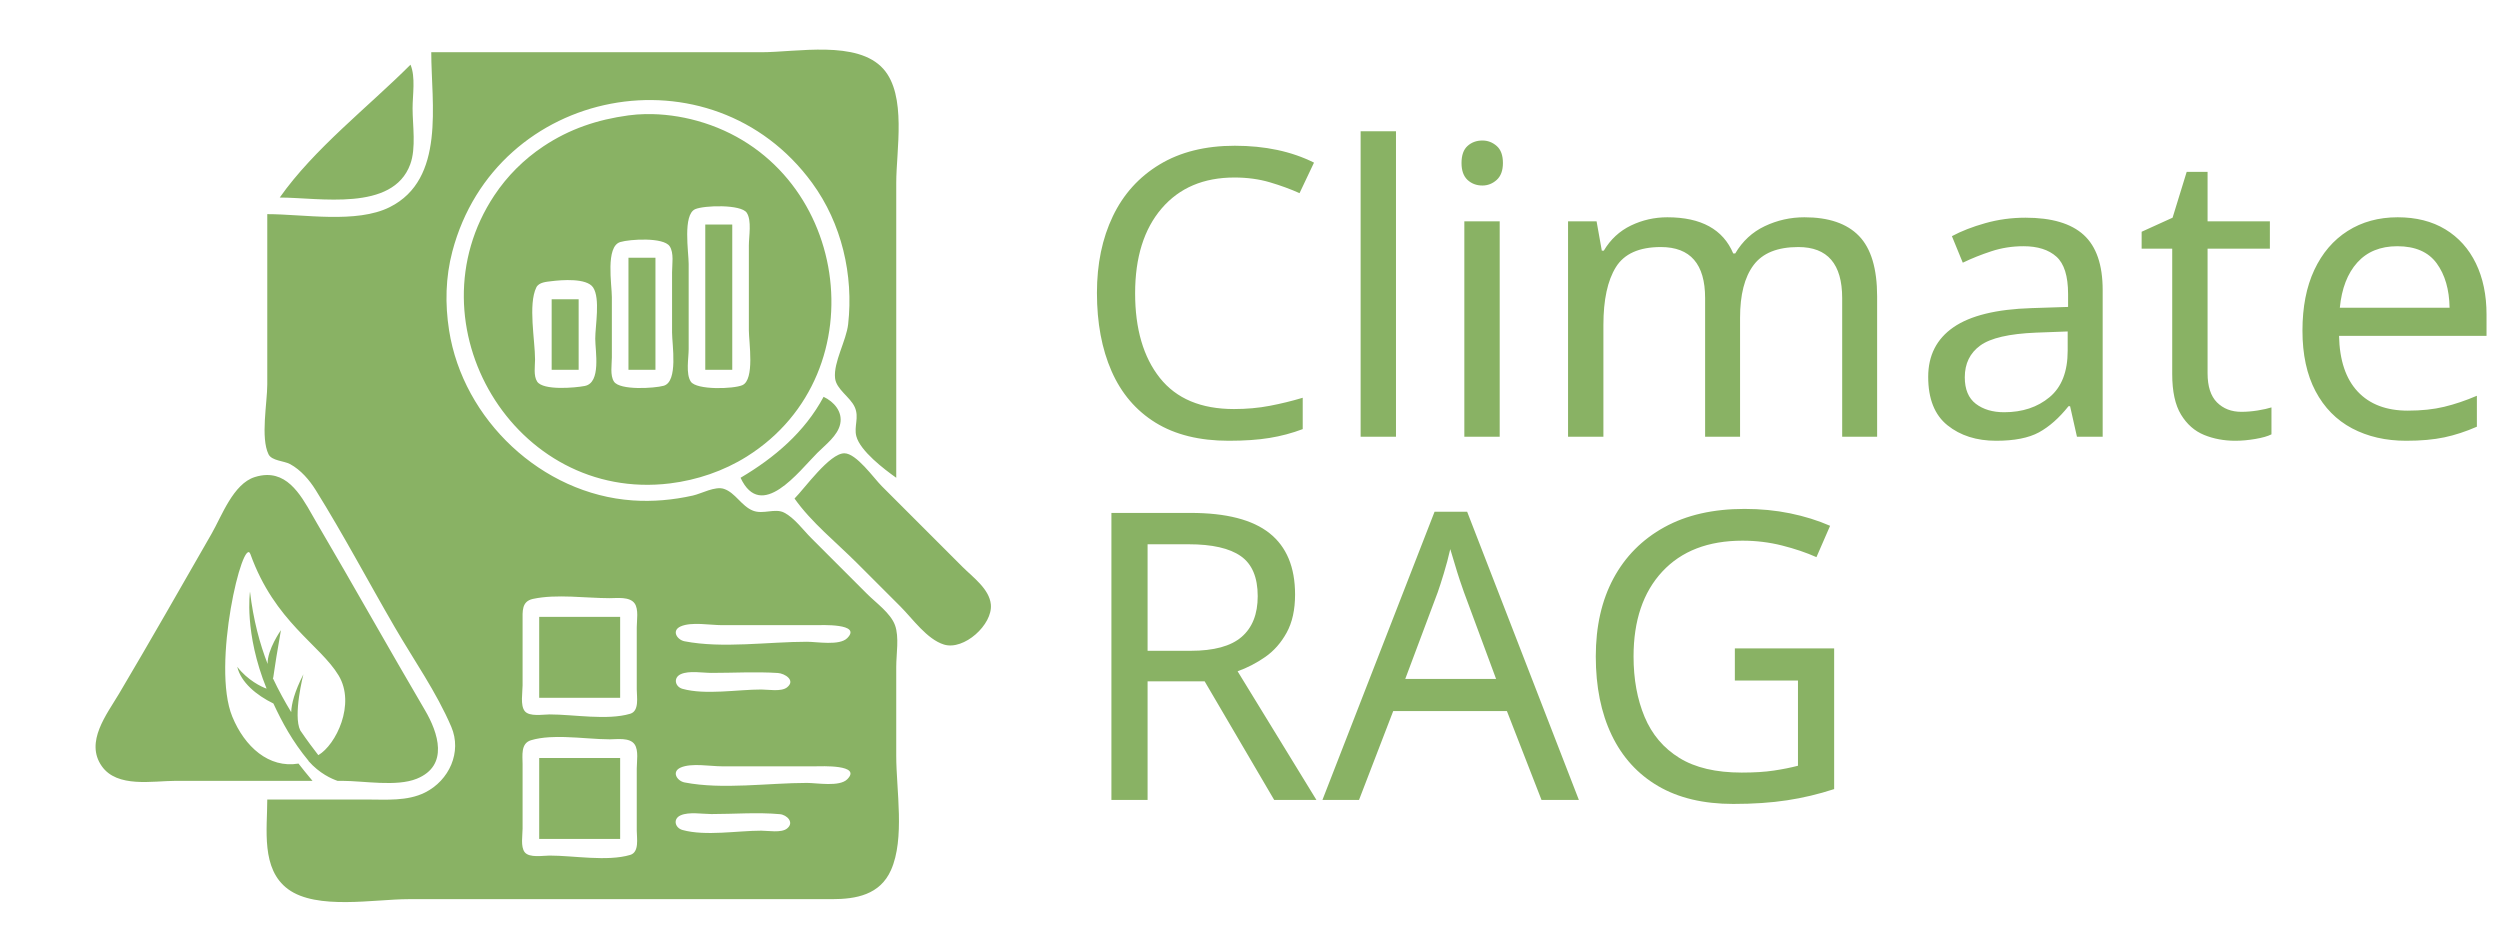
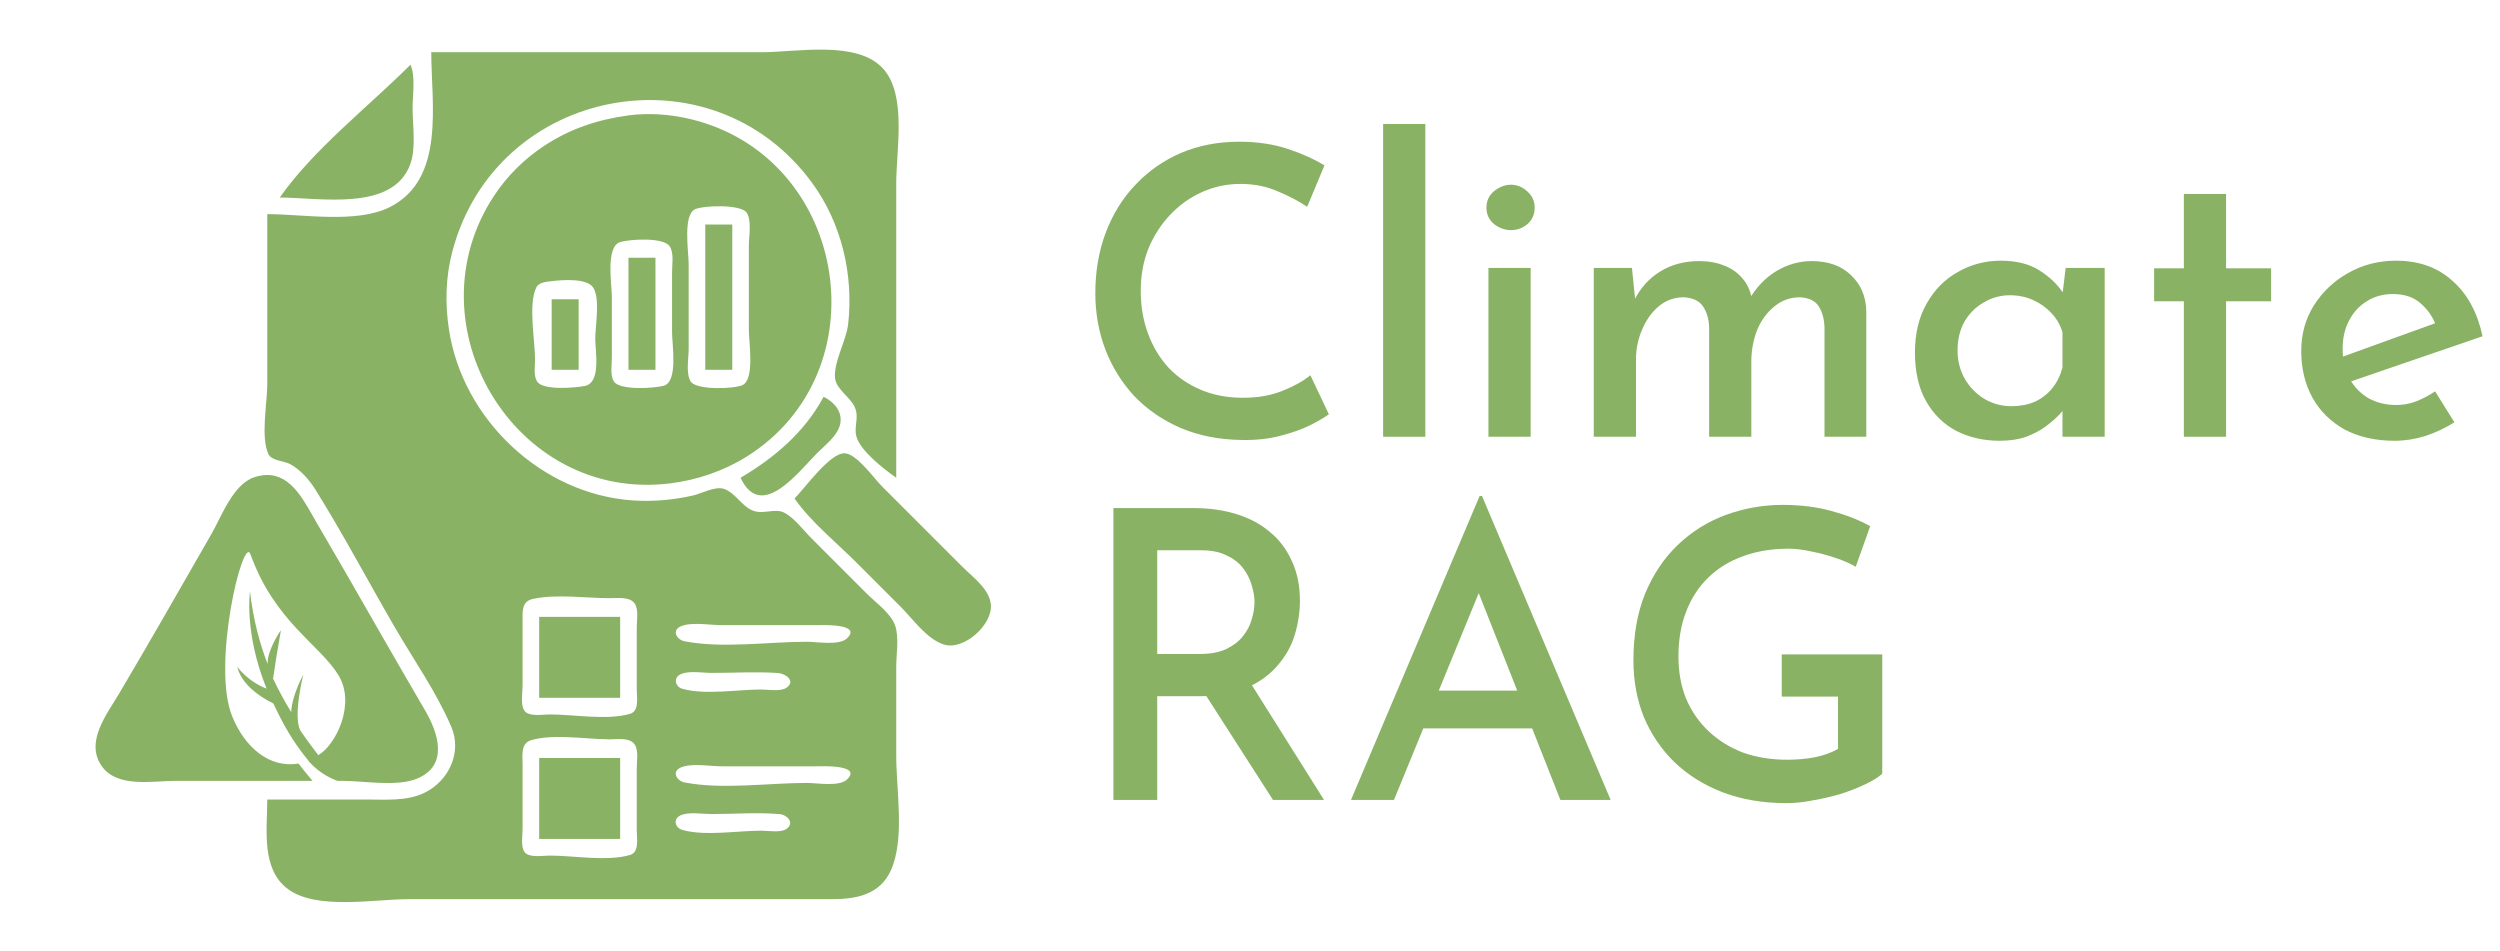
<svg xmlns="http://www.w3.org/2000/svg" width="859.39" height="326.77" version="1.1" viewBox="0 0 858.39 326.39" xml:space="preserve" id="svg349">
  <defs id="defs353" />
  <path d="m283.58 17.056c-7.845-0.186-16.099 0.877-22.174 0.877h-113.33c0 17.632 4.946 43.578-14.255 53.186-11.426 5.717-29.573 2.408-42.052 2.408v58.445c0 6.313-2.345 18.332 0.429 24.006 1.105 2.261 5.353 2.255 7.411 3.374 3.674 1.998 6.643 5.464 8.824 8.969 9.546 15.34 18.045 31.413 27.115 47.041 6.484 11.172 14.339 22.318 19.414 34.212 3.697 8.665-0.734 18.39-9.025 22.538-6.071 3.037-13.381 2.408-19.957 2.408h-34.212c0 10.112-2.23 23.894 7.155 30.79 9.847 7.234 29.669 3.422 41.311 3.422h145.4c8.307 0 16.506-1.479 20.292-9.978 4.825-10.833 1.803-27.529 1.803-39.201v-30.648c0-4.266 1.059-10.216-0.43-14.255-1.53-4.15-6.494-7.637-9.548-10.691l-19.244-19.244c-2.771-2.771-5.741-6.901-9.266-8.705-3.146-1.61-7.176 0.708-10.691-0.667-3.972-1.554-6.043-6.172-9.978-7.484-3.048-1.016-7.67 1.621-10.691 2.297-6.797 1.522-13.706 2.143-20.67 1.663-31.201-2.148-58.213-27.716-63.014-58.379-1.417-9.051-1.23-18.183 1.115-27.084 14.933-56.685 89.043-70.784 123.56-23.521 10.137 13.882 14.235 31.585 12.346 48.467-0.637 5.698-5.079 13.056-4.494 18.531 0.416 3.896 5.209 6.455 6.772 9.978 1.575 3.55-0.356 6.591 0.532 9.978 1.321 5.044 9.577 11.349 13.702 14.255v-101.21c0-11.308 3.662-30.091-4.428-39.173-4.443-4.988-11.88-6.421-19.726-6.607zm-142.63 5.154c-14.535 14.535-33.076 28.826-44.903 45.616 13.536 0 38.794 4.982 44.808-11.404 2.072-5.646 0.807-13.302 0.807-19.244 0-4.576 1.067-10.726-0.713-14.968zm80.707 16.964c-1.983 0.038-3.947 0.183-5.869 0.444-10.663 1.451-20.216 4.633-29.222 10.641-6.687 4.46-12.406 10.154-16.852 16.854-29.324 44.179 6.908 105.43 60.33 98.867 9.269-1.138 18.456-4.258 26.371-9.225 46.113-28.942 35.082-100.82-17.106-115.29-5.589-1.55-11.702-2.4-17.652-2.287zm26.285 31.656c3.8 0.102 7.468 0.737 8.451 2.211 1.768 2.649 0.734 8.124 0.734 11.178v29.222c0 3.993 2.088 16.922-2.244 18.814-3.021 1.319-15.726 1.726-17.693-1.222-1.768-2.649-0.732-8.123-0.732-11.177v-29.222c0-3.993-2.089-16.924 2.243-18.815 1.511-0.66 5.442-1.09 9.242-0.988zm-5.783 6.262v49.892h9.266v-49.892zm-20.283 5.18c3.553 0.089 6.962 0.694 8.038 2.257 1.563 2.272 0.841 6.347 0.841 8.957v20.67c0 4.124 2.172 16.913-2.894 18.304-3.229 0.887-15.014 1.616-17.043-1.425-1.413-2.116-0.732-5.91-0.732-8.326v-20.67c0-4.281-2.25-17.395 2.893-18.935 1.65-0.494 5.345-0.92 8.898-0.831zm-6.089 6.224v38.488h9.266v-38.488zm-18.803 7.725c2.858 0.18 5.564 0.826 6.665 2.479 2.509 3.768 0.734 13.164 0.734 17.593 0 4.288 2.109 15.121-3.596 16.23-3.31 0.643-14.27 1.616-16.342-1.49-1.318-1.974-0.732-5.364-0.732-7.613 0-6.487-2.42-18.892 0.429-24.72 0.889-1.818 3.513-1.94 5.273-2.16 1.703-0.213 4.711-0.499 7.569-0.319zm-7.569 6.53v24.233h9.266v-24.233zm93.369 33.499c-6.461 12.09-16.882 20.938-28.51 27.797 7.089 15.157 19.989-2.17 26.371-8.553 2.781-2.782 7.023-5.905 7.856-9.978 0.861-4.212-2.211-7.616-5.717-9.266zm7.127 19.39c-5.088 0-13.621 12.049-17.106 15.534 5.76 8.177 14.313 15.026 21.382 22.095l14.968 14.968c4.192 4.192 9.114 11.271 14.968 13.076 6.835 2.108 16.773-6.84 16.091-13.789-0.521-5.308-6.191-9.344-9.676-12.829l-27.797-27.797c-2.744-2.744-8.685-11.258-12.829-11.258zm-198.35 7.459c-1.26 0.021-2.611 0.243-4.068 0.7-7.415 2.326-11.305 13.295-14.862 19.492-10.518 18.324-20.978 36.705-31.749 54.881-4.235 7.146-11.766 16.574-5.947 24.879 5.309 7.576 17.458 5.056 25.474 5.056h46.885c-1.871-2.216-3.569-4.347-4.801-5.926-10.187 1.686-18.483-5.774-22.728-16.102-7.256-17.588 3.732-62.727 6.227-55.782 8.342 23.218 23.918 31.053 30.279 41.633 5.905 9.811-0.904 23.811-6.973 27.358-1.686-2.186-3.849-5.035-6.196-8.494-2.558-5.149 1.068-19.266 1.068-19.266-3.068 6.081-4.054 10.019-4.19 12.984-2.015-3.308-4.336-7.485-6.309-11.691 0.323 5e-3 -0.037-0.446 2.787-16.45 0 0-4.722 6.678-4.572 11.6-2.69-6.937-4.91-15.109-6.049-24.842 0 0-2.092 14.089 5.699 33.314-1.742-0.572-6.587-2.933-10.07-7.488 1.24 5.321 6.556 9.743 12.41 12.598 2.968 6.381 6.496 12.978 12.094 19.716-0.018 6e-3 -0.037 0.012-0.056 0.018 3.797 4.325 8.051 6.165 9.978 6.82h1.536c7.45 0 18.708 2.099 25.659-0.72 11.164-4.527 7.334-15.867 2.843-23.514-12.506-21.293-24.557-42.854-37.063-64.147-4.187-7.129-8.489-16.777-17.306-16.628zm104.56 41.755c4.537 0.156 9.096 0.53 13.247 0.532 2.531 7e-4 6.824-0.6 8.532 1.792 1.436 2.01 0.734 5.855 0.734 8.187v21.382c0 2.549 0.941 7.38-2.244 8.326-7.891 2.343-19.448 0.227-27.691 0.227-2.246 0-6.942 0.866-8.533-1.143-1.57-1.983-0.732-6.463-0.732-8.835v-22.095c2e-3 -3.313-0.392-6.744 3.576-7.595 4.061-0.87 8.575-0.933 13.112-0.777zm-10.986 6.946v27.797h27.797v-27.797zm55.534 2.449c2.569 0.098 5.176 0.402 7.187 0.402h32.073c1.892 0 16.141-0.699 10.97 4.46-2.666 2.659-10.352 1.242-13.821 1.242-13.261 0-29.021 2.365-42.021-0.163-2.627-0.511-4.558-3.691-1.349-5.11 1.86-0.822 4.391-0.929 6.96-0.831zm-1.725 16.527c1.896 0.053 3.82 0.269 5.348 0.269 7.555 0 15.265-0.45 22.804 0.031 2.29 0.146 6.241 2.479 3.136 4.939-1.981 1.569-6.463 0.732-8.834 0.732-8.174 0-19.17 1.947-27.042-0.227-2.591-0.716-3.259-3.835-0.592-5.046 1.417-0.643 3.284-0.751 5.18-0.697zm-45.014 22.293c5.35 0.144 10.883 0.783 15.438 0.784 2.541 0 6.848-0.712 8.532 1.734 1.422 2.066 0.734 5.869 0.734 8.244v21.382c0 2.549 0.941 7.38-2.244 8.326-7.891 2.343-19.448 0.227-27.691 0.227-2.246 0-6.942 0.866-8.533-1.143-1.478-1.866-0.732-5.898-0.732-8.123v-22.095c0-2.981-0.714-7.163 2.893-8.244 1.94-0.581 4.093-0.892 6.359-1.03 1.7-0.104 3.462-0.111 5.245-0.063zm-8.795 7.198v27.797h27.797v-27.797zm55.534 2.449c2.569 0.098 5.176 0.402 7.187 0.402h32.073c1.892 0 16.141-0.699 10.97 4.46-2.666 2.659-10.352 1.242-13.821 1.242-13.261 0-29.021 2.365-42.021-0.163-2.627-0.511-4.558-3.691-1.349-5.11 1.86-0.822 4.392-0.929 6.96-0.831zm-1.75 16.534c1.898 0.051 3.824 0.262 5.373 0.262 7.737 0 15.802-0.66 23.507 0.042 2.334 0.212 5.08 2.815 2.433 4.927-1.972 1.573-6.47 0.734-8.834 0.734-8.18 0-19.162 1.941-27.042-0.227-2.607-0.717-3.4-3.836-0.649-5.046 1.443-0.634 3.314-0.742 5.212-0.69z" fill="#89b264" id="path319" />
  <g fill="#89b264" stroke-width="1" aria-label="Climate RAG" id="g341" style="display:none">
    <path d="m 456.27,142.23 q -2.208,1.656 -6.625,3.864 -4.279,2.07 -10.213,3.588 -5.935,1.518 -12.973,1.38 -11.731,-0.138 -21.116,-4.14 -9.247,-4.002 -15.872,-10.903 -6.487,-7.039 -9.937,-16.01 -3.45,-9.109 -3.45,-19.322 0,-11.317 3.588,-20.84 3.588,-9.523 10.213,-16.424 6.625,-7.039 15.596,-10.903 9.109,-3.864 20.012,-3.864 9.247,0 16.7,2.484 7.453,2.484 12.559,5.659 l -5.935,14.216 q -4.002,-2.76 -9.937,-5.245 -5.797,-2.622 -12.973,-2.622 -6.901,0 -13.111,2.76 -6.211,2.76 -11.041,7.867 -4.692,4.968 -7.453,11.593 -2.622,6.625 -2.622,14.492 0,7.867 2.484,14.63 2.484,6.763 7.039,11.731 4.554,4.83 11.041,7.591 6.487,2.76 14.492,2.76 7.729,0 13.525,-2.346 5.935,-2.346 9.661,-5.383 z" style="font-variation-settings:'wght' 522" id="path321" />
    <path d="m 474.9,42.587 h 14.492 v 107.38 H 474.9 Z" style="font-variation-settings:'wght' 522" id="path323" />
    <path d="m 511.06,91.997 h 14.492 v 57.966 H 511.06 Z m -0.69,-20.702 q 0,-3.45 2.622,-5.659 2.76,-2.208 5.797,-2.208 3.174,0 5.659,2.346 2.484,2.208 2.484,5.521 0,3.45 -2.484,5.659 -2.484,2.07 -5.659,2.07 -3.036,0 -5.797,-2.07 -2.622,-2.208 -2.622,-5.659 z" style="font-variation-settings:'wght' 522" id="path325" />
    <path d="m 560.33,91.997 1.242,12.283 -0.552,-0.966 q 3.174,-6.487 8.971,-10.075 5.797,-3.588 13.387,-3.588 4.83,0 8.557,1.518 3.726,1.38 6.211,4.279 2.484,2.76 3.312,6.901 l -0.828,0.414 q 3.588,-6.211 9.247,-9.661 5.797,-3.45 12.145,-3.45 8.557,0 13.525,4.83 5.107,4.83 5.245,12.421 v 43.061 h -14.354 v -37.54 q -0.138,-4.279 -1.932,-7.177 -1.794,-2.898 -6.487,-3.174 -4.968,0 -8.833,3.174 -3.726,3.036 -5.797,7.867 -1.932,4.83 -2.07,10.351 v 26.499 h -14.492 v -37.54 q -0.138,-4.279 -2.07,-7.177 -1.932,-2.898 -6.625,-3.174 -4.968,0 -8.695,3.174 -3.588,3.036 -5.659,8.005 -2.07,4.83 -2.07,10.213 v 26.499 h -14.492 v -57.966 z" style="font-variation-settings:'wght' 522" id="path327" />
    <path d="m 686.62,151.34 q -8.143,0 -14.768,-3.312 -6.625,-3.45 -10.489,-10.213 -3.864,-6.763 -3.864,-16.838 0,-9.661 4.002,-16.7 4.002,-7.177 10.765,-10.903 6.763,-3.864 14.63,-3.864 8.281,0 13.525,3.45 5.383,3.45 8.281,8.143 l -0.828,2.208 1.38,-11.317 h 13.387 v 57.966 h -14.492 v -14.492 l 1.518,3.588 q -0.552,0.966 -2.346,3.036 -1.794,1.932 -4.692,4.14 -2.898,2.208 -6.901,3.726 -4.002,1.38 -9.109,1.38 z m 4.002,-11.869 q 4.417,0 8.005,-1.518 3.588,-1.656 5.935,-4.554 2.484,-3.036 3.588,-7.177 v -12.145 q -1.104,-3.726 -3.726,-6.487 -2.622,-2.898 -6.349,-4.554 -3.588,-1.656 -8.005,-1.656 -4.83,0 -8.971,2.484 -4.14,2.346 -6.625,6.625 -2.346,4.279 -2.346,9.799 0,5.383 2.484,9.799 2.622,4.417 6.763,6.901 4.279,2.484 9.247,2.484 z" style="font-variation-settings:'wght' 522" id="path329" />
    <path d="m 749.83,66.602 h 14.492 v 25.533 h 15.458 v 11.317 h -15.458 v 46.511 H 749.83 V 103.452 H 739.617 V 92.135 h 10.213 z" style="font-variation-settings:'wght' 522" id="path331" />
    <path d="m 822.29,151.34 q -9.937,0 -17.252,-3.864 -7.177,-4.002 -11.041,-10.903 -3.864,-7.039 -3.864,-16.01 0,-8.695 4.279,-15.596 4.417,-7.039 11.731,-11.179 7.453,-4.279 16.562,-4.279 11.731,0 19.322,6.901 7.729,6.763 10.351,19.046 l -47.063,16.148 -3.312,-8.281 37.402,-13.525 -3.036,1.932 q -1.518,-4.279 -5.107,-7.453 -3.588,-3.312 -9.661,-3.312 -5.107,0 -8.971,2.484 -3.864,2.346 -6.073,6.625 -2.208,4.14 -2.208,9.661 0,5.797 2.346,10.213 2.346,4.279 6.487,6.763 4.279,2.346 9.523,2.346 3.588,0 6.901,-1.242 3.45,-1.38 6.487,-3.45 l 6.625,10.627 q -4.554,2.898 -9.937,4.692 -5.383,1.656 -10.489,1.656 z" style="font-variation-settings:'wght' 522" id="path333" />
    <path d="m 409.9,174.46 q 8.005,0 14.63,2.07 6.763,2.07 11.593,6.211 4.83,4.002 7.453,9.937 2.76,5.935 2.76,13.525 0,5.935 -1.794,11.869 -1.794,5.797 -5.935,10.489 -4.002,4.692 -10.489,7.591 -6.487,2.898 -16.148,2.898 h -14.63 v 35.608 h -15.044 v -100.2 z m 1.794,50.099 q 5.659,0 9.247,-1.656 3.726,-1.794 5.797,-4.417 2.208,-2.76 3.036,-5.797 0.966,-3.174 0.966,-5.935 0,-2.76 -0.966,-5.797 -0.828,-3.036 -2.898,-5.797 -2.07,-2.76 -5.659,-4.417 -3.45,-1.794 -8.695,-1.794 h -15.182 v 35.608 z m 16.976,8.833 25.947,41.266 h -17.528 l -26.223,-40.852 z" style="font-variation-settings:'wght' 522" id="path335" />
    <path d="m 463.86,274.66 44.165,-104.34 h 0.828 l 44.165,104.34 h -17.252 l -31.881,-80.739 10.765,-7.177 -36.022,87.916 z m 27.051,-37.54 h 35.332 l 5.107,12.973 h -44.993 z" style="font-variation-settings:'wght' 522" id="path337" />
    <path d="m 646.27,265.69 q -2.07,1.794 -5.797,3.588 -3.726,1.794 -8.419,3.312 -4.692,1.38 -9.523,2.208 -4.83,0.966 -9.109,0.966 -12.145,0 -21.944,-3.726 -9.661,-3.726 -16.562,-10.351 -6.763,-6.625 -10.489,-15.458 -3.588,-8.971 -3.588,-19.46 0,-12.973 4.002,-22.91 4.14,-9.937 11.179,-16.7 7.177,-6.901 16.562,-10.351 9.385,-3.45 19.598,-3.45 8.971,0 16.562,2.07 7.729,2.07 13.387,5.245 l -4.968,13.94 q -2.76,-1.656 -6.901,-3.036 -4.002,-1.38 -8.281,-2.208 -4.279,-0.966 -7.867,-0.966 -8.695,0 -15.734,2.622 -6.901,2.484 -11.869,7.315 -4.968,4.83 -7.591,11.731 -2.622,6.763 -2.622,15.32 0,8.005 2.622,14.492 2.76,6.487 7.729,11.179 4.968,4.692 11.731,7.315 6.901,2.484 15.32,2.484 4.83,0 9.385,-0.828 4.692,-0.966 8.005,-2.898 v -17.942 h -19.322 v -14.492 h 34.504 z" style="font-variation-settings:'wght' 522" id="path339" />
  </g>
-   <text x="368.217" y="149.963" fill="none" font-family="'Josefin Sans'" font-size="138.02px" letter-spacing="0px" stroke-width="1" word-spacing="0px" style="font-variant-caps:normal;font-variant-east-asian:normal;font-variant-ligatures:normal;font-variant-numeric:normal;line-height:1.25;fill:#89b264;fill-opacity:1" xml:space="preserve" id="text347">
+   <text x="368.217" y="149.963" fill="none" font-family="'Josefin Sans'" font-size="138.02px" letter-spacing="0px" stroke-width="1" word-spacing="0px" style="font-variant-caps:normal;font-variant-east-asian:normal;font-variant-ligatures:normal;font-variant-numeric:normal;line-height:1.25;fill:#89b264;fill-opacity:1;opacity:0" xml:space="preserve" id="text347">
    <tspan x="368.217" y="149.963" style="font-variant-caps:normal;font-variant-east-asian:normal;font-variant-ligatures:normal;font-variant-numeric:normal;font-variation-settings:'wght' 522;fill:#89b264;fill-opacity:1" id="tspan343">Climate</tspan>
    <tspan x="368.217" y="323.83" dy="-49.171" style="font-variant-caps:normal;font-variant-east-asian:normal;font-variant-ligatures:normal;font-variant-numeric:normal;font-variation-settings:'wght' 522;fill:#89b264;fill-opacity:1" id="tspan345">RAG</tspan>
  </text>
+   <g aria-label="ClimateRAG" id="text347-2" style="font-size:138.02px;line-height:1.25;font-family:'Josefin Sans';letter-spacing:0px;word-spacing:0px;fill:#89b264;stroke-width:1">
+     <path d="m 456.274,142.234 q -2.208,1.656 -6.625,3.865 -4.279,2.07 -10.213,3.589 -5.935,1.518 -12.974,1.38 -11.732,-0.138 -21.117,-4.141 -9.247,-4.003 -15.872,-10.904 -6.487,-7.039 -9.937,-16.01 -3.45,-9.109 -3.45,-19.323 0,-11.318 3.589,-20.841 3.589,-9.523 10.213,-16.424 6.625,-7.039 15.596,-10.904 9.109,-3.865 20.013,-3.865 9.247,0 16.7,2.484 7.453,2.484 12.56,5.659 l -5.935,14.216 q -4.003,-2.76 -9.937,-5.245 -5.797,-2.622 -12.974,-2.622 -6.901,0 -13.112,2.76 -6.211,2.76 -11.042,7.867 -4.693,4.969 -7.453,11.594 -2.622,6.625 -2.622,14.492 0,7.867 2.484,14.63 2.484,6.763 7.039,11.732 4.555,4.831 11.042,7.591 6.487,2.76 14.492,2.76 7.729,0 13.526,-2.346 5.935,-2.346 9.661,-5.383 z" style="font-variation-settings:'wght' 522" id="path1736" />
+     <path d="m 474.906,42.584 h 14.492 V 149.963 h -14.492 z" style="font-variation-settings:'wght' 522" id="path1738" />
+     <path d="m 511.068,91.995 h 14.492 v 57.968 h -14.492 z m -0.69,-20.703 q 0,-3.45 2.622,-5.659 2.76,-2.208 5.797,-2.208 3.174,0 5.659,2.346 2.484,2.208 2.484,5.521 0,3.45 -2.484,5.659 -2.484,2.07 -5.659,2.07 -3.036,0 -5.797,-2.07 -2.622,-2.208 -2.622,-5.659 z" style="font-variation-settings:'wght' 522" id="path1740" />
+     <path d="m 560.341,91.995 1.242,12.284 -0.552,-0.966 q 3.174,-6.487 8.971,-10.075 5.797,-3.589 13.388,-3.589 4.831,0 8.557,1.518 3.727,1.38 6.211,4.279 2.484,2.76 3.312,6.901 l -0.828,0.414 q 3.589,-6.211 9.247,-9.661 5.797,-3.45 12.146,-3.45 8.557,0 13.526,4.831 5.107,4.831 5.245,12.422 v 43.062 h -14.354 v -37.541 q -0.138,-4.279 -1.932,-7.177 -1.794,-2.898 -6.487,-3.174 -4.969,0 -8.833,3.174 -3.727,3.036 -5.797,7.867 -1.932,4.831 -2.07,10.351 v 26.5 h -14.492 v -37.541 q -0.138,-4.279 -2.07,-7.177 -1.932,-2.898 -6.625,-3.174 -4.969,0 -8.695,3.174 -3.589,3.036 -5.659,8.005 -2.07,4.831 -2.07,10.213 v 26.5 h -14.492 V 91.995 Z" style="font-variation-settings:'wght' 522" id="path1742" />
+     <path d="m 686.629,151.343 q -8.143,0 -14.768,-3.312 -6.625,-3.45 -10.49,-10.213 -3.865,-6.763 -3.865,-16.838 0,-9.661 4.003,-16.7 4.003,-7.177 10.766,-10.904 6.763,-3.865 14.63,-3.865 8.281,0 13.526,3.45 5.383,3.45 8.281,8.143 l -0.828,2.208 1.38,-11.318 h 13.388 v 57.968 h -14.492 v -14.492 l 1.518,3.589 q -0.552,0.966 -2.346,3.036 -1.794,1.932 -4.693,4.141 -2.898,2.208 -6.901,3.727 -4.003,1.38 -9.109,1.38 z m 4.003,-11.87 q 4.417,0 8.005,-1.518 3.589,-1.656 5.935,-4.555 2.484,-3.036 3.589,-7.177 v -12.146 q -1.104,-3.727 -3.727,-6.487 -2.622,-2.898 -6.349,-4.555 -3.589,-1.656 -8.005,-1.656 -4.831,0 -8.971,2.484 -4.141,2.346 -6.625,6.625 -2.346,4.279 -2.346,9.799 0,5.383 2.484,9.799 2.622,4.417 6.763,6.901 4.279,2.484 9.247,2.484 z" style="font-variation-settings:'wght' 522" id="path1744" />
+     <path d="m 749.842,66.599 h 14.492 v 25.534 h 15.458 v 11.318 h -15.458 v 46.513 h -14.492 V 103.45 H 739.629 V 92.133 h 10.213 z" style="font-variation-settings:'wght' 522" id="path1746" />
+     <path d="m 822.303,151.343 q -9.937,0 -17.253,-3.865 -7.177,-4.003 -11.042,-10.904 -3.865,-7.039 -3.865,-16.01 0,-8.695 4.279,-15.596 4.417,-7.039 11.732,-11.18 7.453,-4.279 16.562,-4.279 11.732,0 19.323,6.901 7.729,6.763 10.351,19.047 l -47.065,16.148 -3.312,-8.281 37.403,-13.526 -3.036,1.932 q -1.518,-4.279 -5.107,-7.453 -3.589,-3.312 -9.661,-3.312 -5.107,0 -8.971,2.484 -3.865,2.346 -6.073,6.625 -2.208,4.141 -2.208,9.661 0,5.797 2.346,10.213 2.346,4.279 6.487,6.763 4.279,2.346 9.523,2.346 3.589,0 6.901,-1.242 3.45,-1.38 6.487,-3.45 l 6.625,10.628 q -4.555,2.898 -9.937,4.693 -5.383,1.656 -10.49,1.656 z" style="font-variation-settings:'wght' 522" id="path1748" />
+     <path d="m 409.899,174.456 q 8.005,0 14.63,2.07 6.763,2.07 11.594,6.211 4.831,4.003 7.453,9.937 2.76,5.935 2.76,13.526 0,5.935 -1.794,11.87 -1.794,5.797 -5.935,10.49 -4.003,4.693 -10.49,7.591 -6.487,2.898 -16.148,2.898 h -14.63 v 35.609 H 382.295 V 174.456 Z m 1.794,50.101 q 5.659,0 9.247,-1.656 3.727,-1.794 5.797,-4.417 2.208,-2.76 3.036,-5.797 0.966,-3.174 0.966,-5.935 0,-2.76 -0.966,-5.797 -0.828,-3.036 -2.898,-5.797 -2.07,-2.76 -5.659,-4.417 -3.45,-1.794 -8.695,-1.794 h -15.182 v 35.609 z m 16.976,8.833 25.948,41.268 h -17.529 l -26.224,-40.854 z" style="font-variation-settings:'wght' 522" id="path1750" />
+     <path d="m 463.865,274.659 44.166,-104.343 h 0.828 l 44.166,104.343 h -17.253 l -31.883,-80.742 10.766,-7.177 -36.023,87.919 z m 27.052,-37.541 h 35.333 l 5.107,12.974 h -44.995 z" style="font-variation-settings:'wght' 522" id="path1752" />
+     <path d="m 646.279,265.687 q -2.07,1.794 -5.797,3.589 -3.727,1.794 -8.419,3.312 -4.693,1.38 -9.523,2.208 -4.831,0.966 -9.109,0.966 -12.146,0 -21.945,-3.727 -9.661,-3.727 -16.562,-10.351 -6.763,-6.625 -10.49,-15.458 -3.589,-8.971 -3.589,-19.461 0,-12.974 4.003,-22.911 4.141,-9.937 11.18,-16.7 7.177,-6.901 16.562,-10.351 9.385,-3.45 19.599,-3.45 8.971,0 16.562,2.07 7.729,2.07 13.388,5.245 l -4.969,13.94 q -2.76,-1.656 -6.901,-3.036 -4.003,-1.38 -8.281,-2.208 -4.279,-0.966 -7.867,-0.966 -8.695,0 -15.734,2.622 -6.901,2.484 -11.87,7.315 -4.969,4.831 -7.591,11.732 -2.622,6.763 -2.622,15.32 0,8.005 2.622,14.492 2.76,6.487 7.729,11.18 4.969,4.693 11.732,7.315 6.901,2.484 15.32,2.484 4.831,0 9.385,-0.828 4.693,-0.966 8.005,-2.898 v -17.943 h -19.323 v -14.492 h 34.505 z" style="font-variation-settings:'wght' 522" id="path1754" />
+   </g>
</svg>
